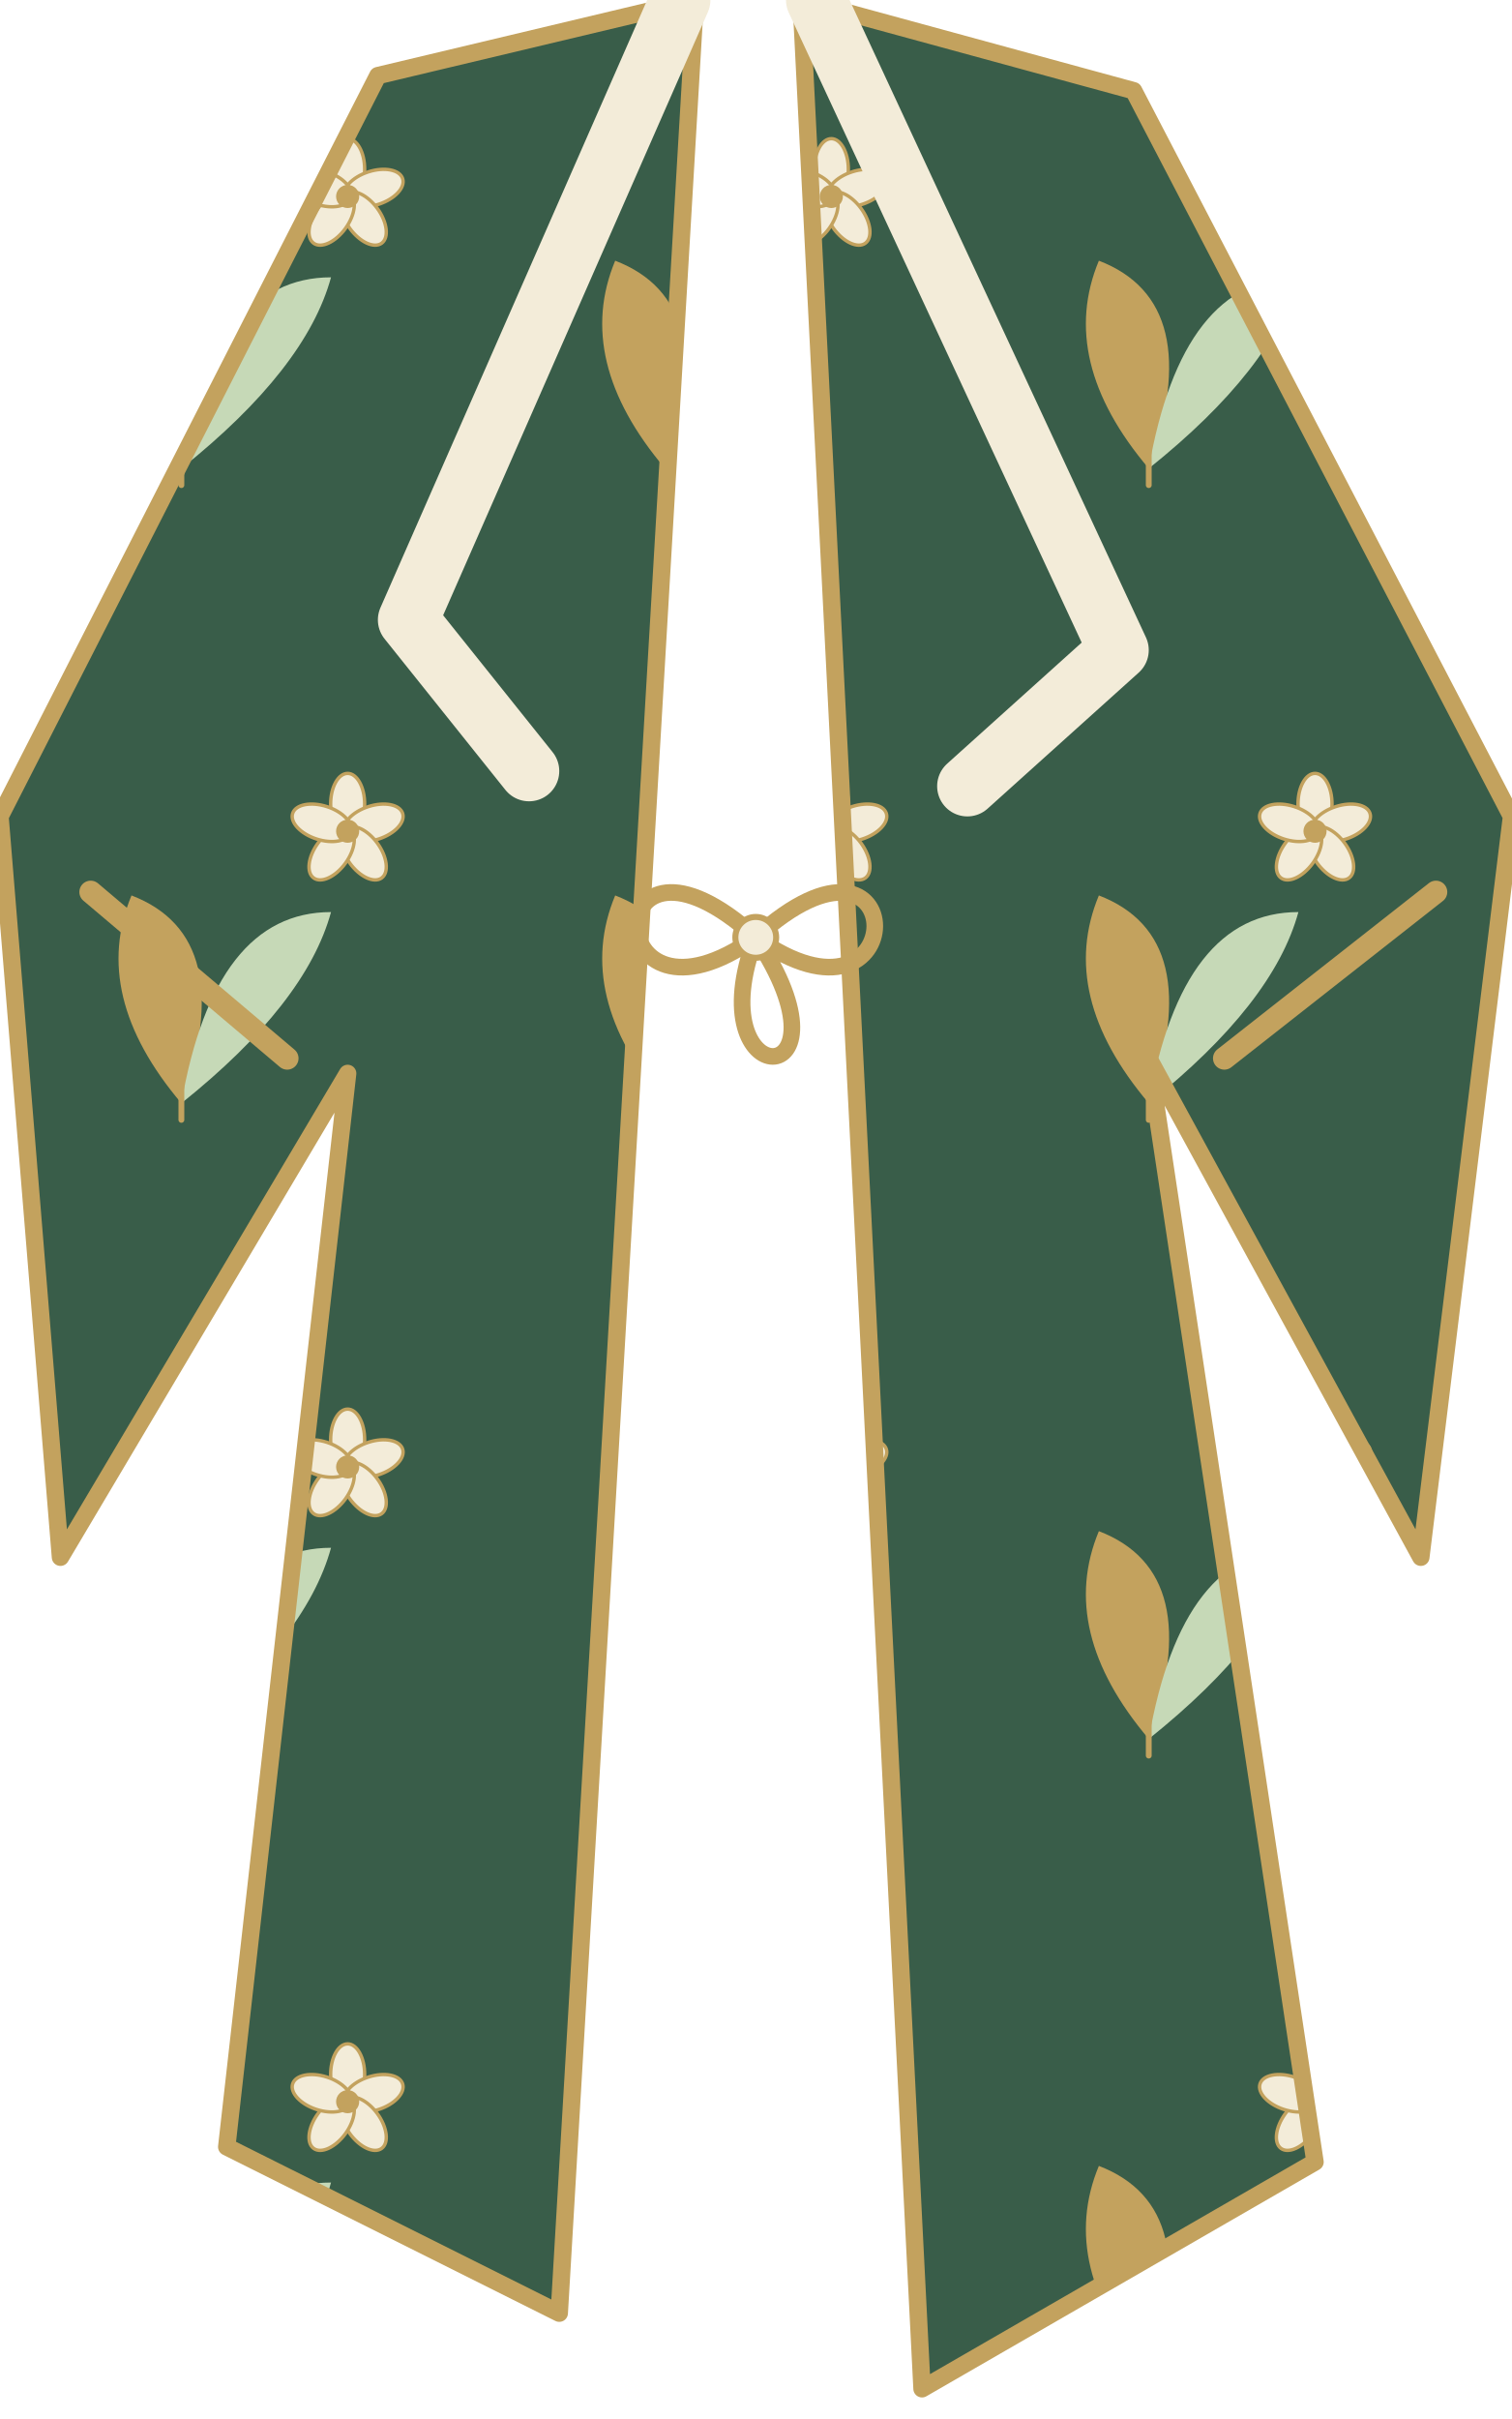
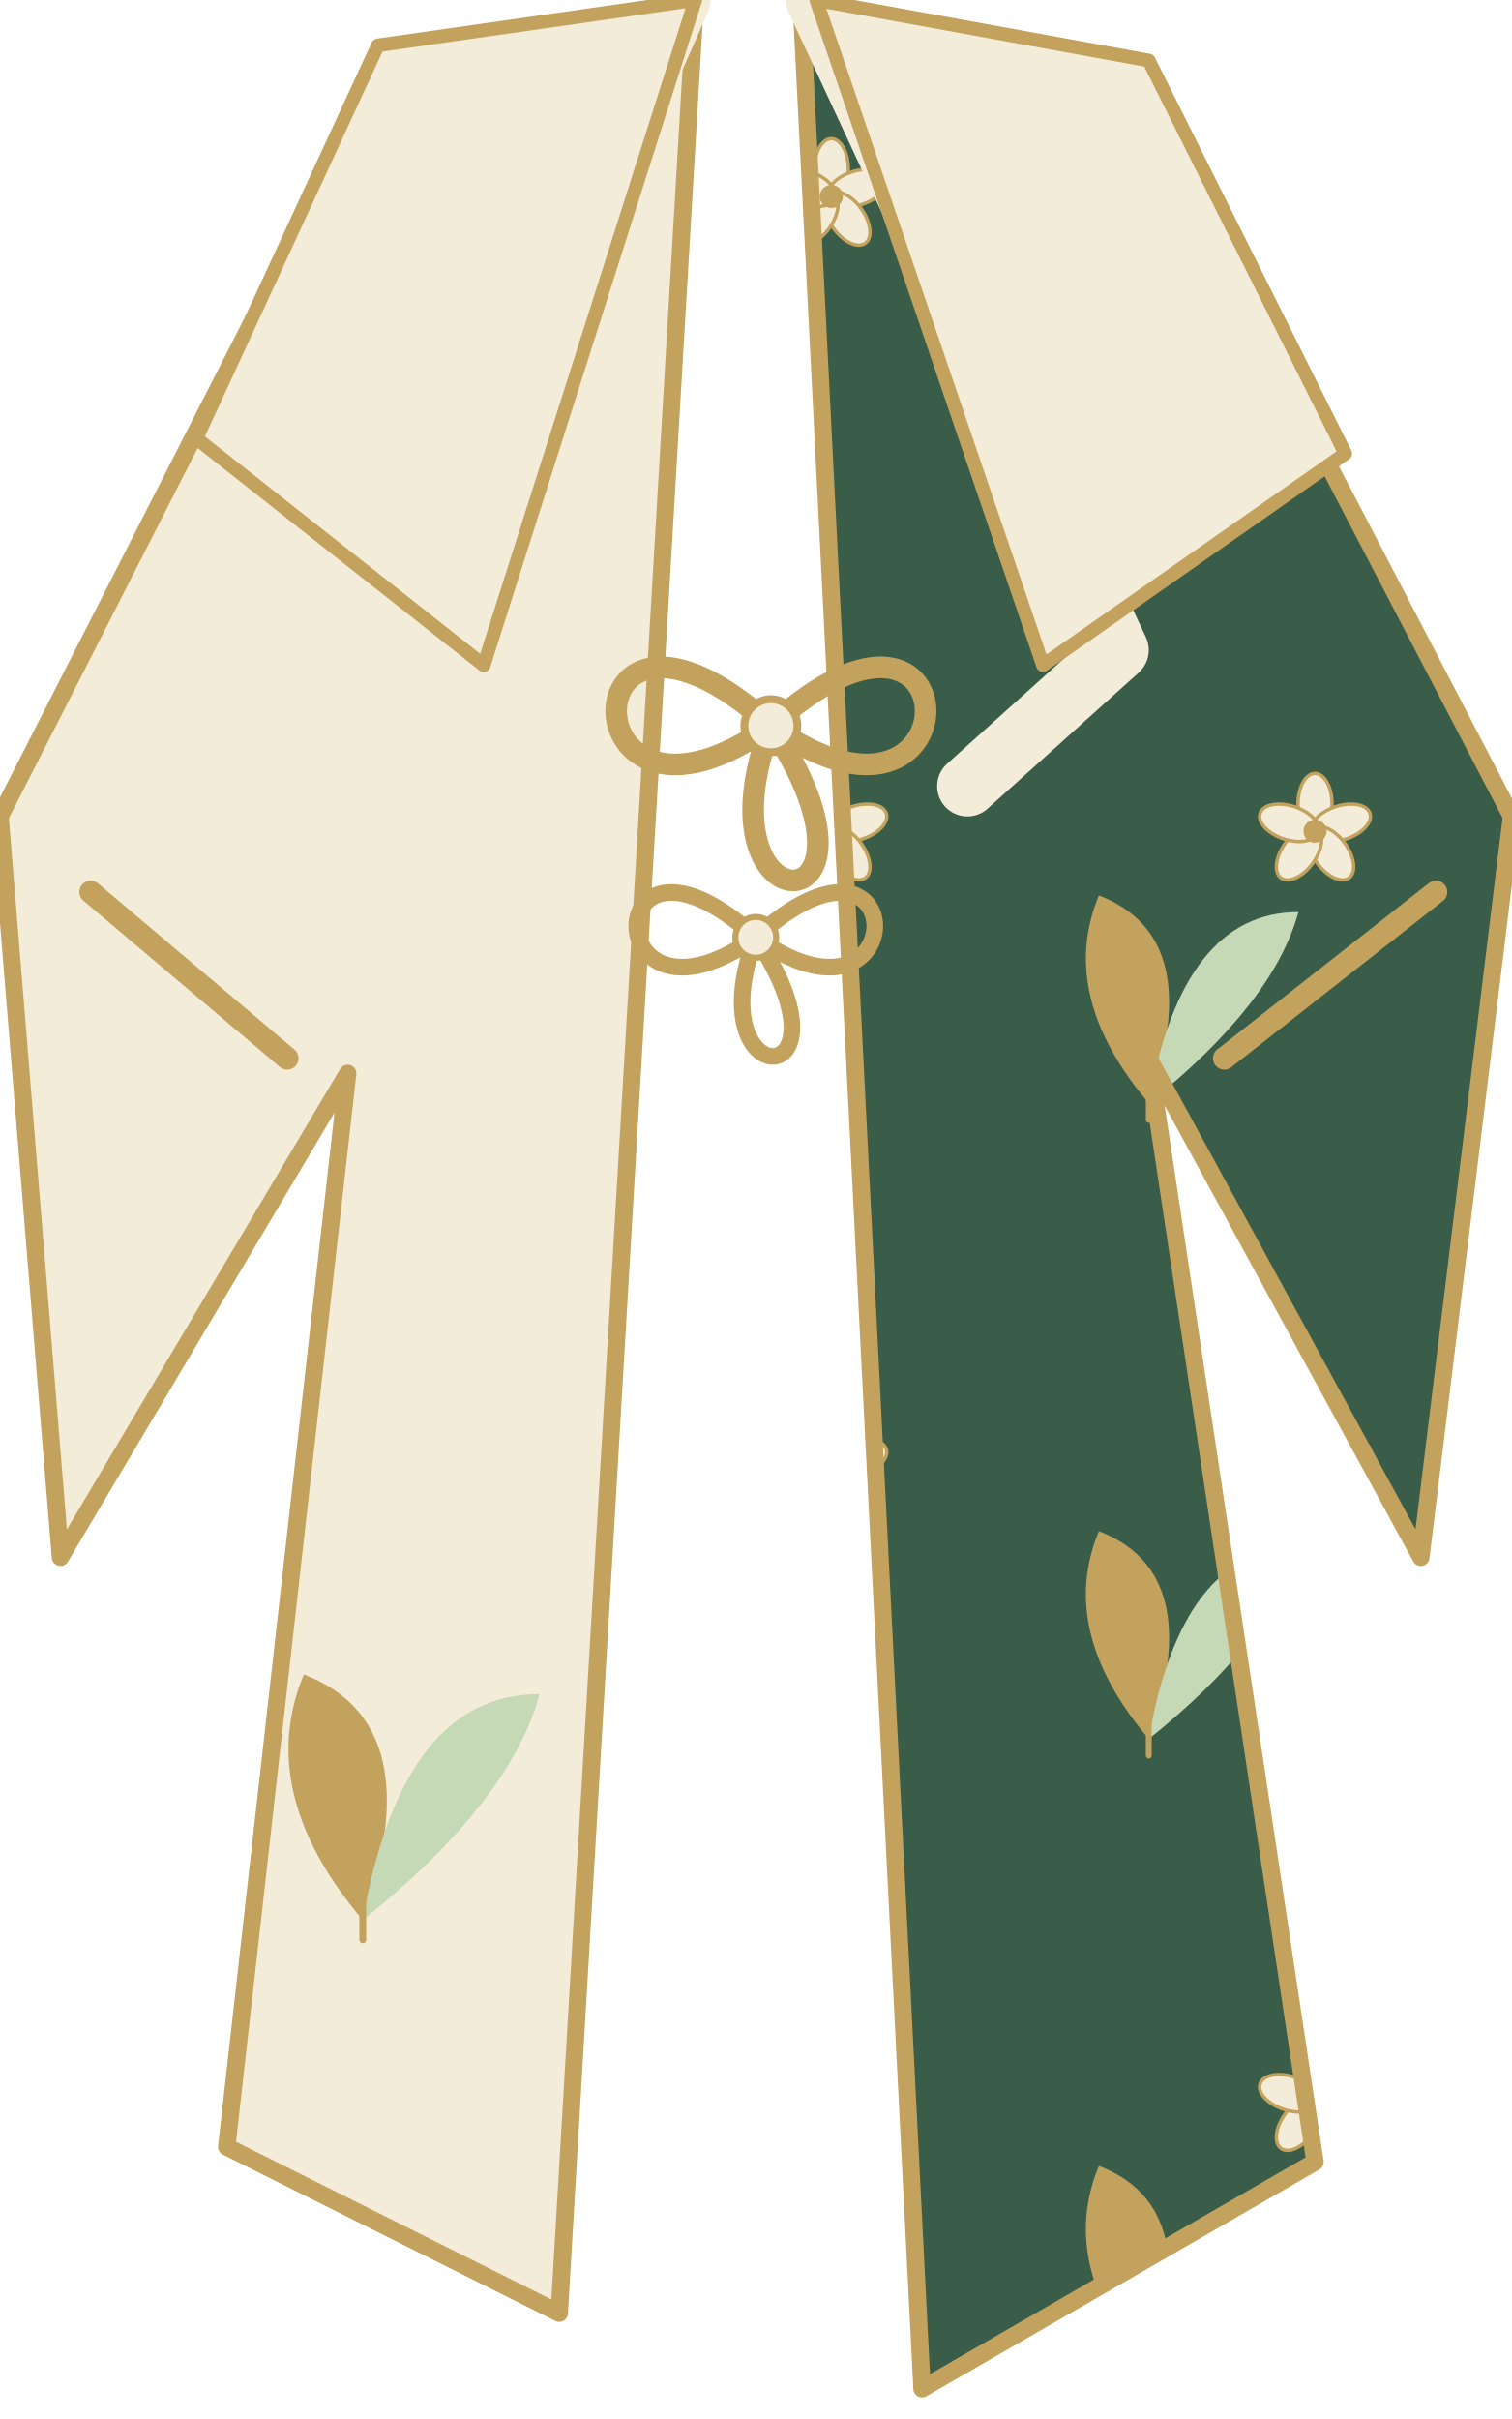
<svg xmlns="http://www.w3.org/2000/svg" viewBox="0 0 100 160">
  <defs>
    <linearGradient id="meditation-4-study-2-shade" x1="0" y1="0" x2="1" y2="1">
      <stop offset="0" stop-color="#c6d9b7" />
      <stop offset="0.3" stop-color="#395d49" />
      <stop offset="0.8" stop-color="#395d49" />
      <stop offset="1" stop-color="#c6d9b7" />
    </linearGradient>
    <pattern id="meditation-4-study-2-floral" width="32" height="42" patternUnits="userSpaceOnUse">
      <rect x="0" y="0" width="32" height="42" fill="#395d49" stroke="none" stroke-width="1" rx="0" />
      <g transform="translate(12 31) scale(0.55)">
        <path d="M0 0Q-11-13-6-25Q7-20 0 0" fill="#c3a25e" stroke="none" stroke-width="0.9" stroke-linecap="round" stroke-linejoin="round" />
        <path d="M0 0Q15-12 18-23Q4-23 0 0" fill="#c6d9b7" stroke="none" stroke-width="0.9" stroke-linecap="round" stroke-linejoin="round" />
        <path d="M0 2L0-17" fill="none" stroke="#c3a25e" stroke-width="0.7" stroke-linecap="round" stroke-linejoin="round" />
      </g>
      <g transform="translate(23 13) scale(0.45)">
        <ellipse cx="0" cy="-4" rx="2.5" ry="4.5" fill="#f3ecd9" stroke="#c3a25e" stroke-width="0.5" transform="rotate(0)" />
        <ellipse cx="0" cy="-4" rx="2.5" ry="4.5" fill="#f3ecd9" stroke="#c3a25e" stroke-width="0.5" transform="rotate(72)" />
        <ellipse cx="0" cy="-4" rx="2.5" ry="4.5" fill="#f3ecd9" stroke="#c3a25e" stroke-width="0.5" transform="rotate(144)" />
        <ellipse cx="0" cy="-4" rx="2.5" ry="4.5" fill="#f3ecd9" stroke="#c3a25e" stroke-width="0.5" transform="rotate(216)" />
        <ellipse cx="0" cy="-4" rx="2.5" ry="4.5" fill="#f3ecd9" stroke="#c3a25e" stroke-width="0.5" transform="rotate(288)" />
        <circle cx="0" cy="0" r="1.7" fill="#c3a25e" stroke="none" stroke-width="0.8" />
      </g>
    </pattern>
  </defs>
-   <path d="M25 5L46 0L37 153L15 142L23 71L4 103L0 54ZM53 0L75 6L100 54L94 103L76 70L87 143L61 158Z" fill="url(#meditation-4-study-2-floral)" stroke="#c3a25e" stroke-width="1.15" stroke-linecap="round" stroke-linejoin="round" />
+   <path d="M25 5L46 0L37 153L15 142L23 71L4 103L0 54Z" fill="#f3ecd9" stroke="#c3a25e" stroke-width="1.15" stroke-linecap="round" stroke-linejoin="round" />
+   <path d="M53 0L75 6L100 54L94 103L76 70L87 143L61 158Z" fill="url(#meditation-4-study-2-floral)" stroke="#c3a25e" stroke-width="1.15" stroke-linecap="round" stroke-linejoin="round" />
  <path d="M45 0L27 41L35 51M54 0L74 43L64 52" fill="none" stroke="#f3ecd9" stroke-width="4" stroke-linecap="round" stroke-linejoin="round" />
  <path d="M6 59L19 70M81 70L95 59" fill="none" stroke="#c3a25e" stroke-width="1.5" stroke-linecap="round" stroke-linejoin="round" />
  <g transform="translate(50 62) scale(0.5)">
    <path d="M0 0C-21-19-21 15 0 0C21-19 21 15 0 0C-8 21 14 21 0 0" fill="none" stroke="#c3a25e" stroke-width="2.2" stroke-linecap="round" stroke-linejoin="round" />
    <circle cx="0" cy="0" r="2.7" fill="#f3ecd9" stroke="#c3a25e" stroke-width="0.8" />
  </g>
+   <g transform="translate(24 127) scale(0.65)">
+     <path d="M0 0Q-11-13-6-25Q7-20 0 0" fill="#c3a25e" stroke="none" stroke-width="0.9" stroke-linecap="round" stroke-linejoin="round" />
+     <path d="M0 0Q15-12 18-23Q4-23 0 0" fill="#c6d9b7" stroke="none" stroke-width="0.9" stroke-linecap="round" stroke-linejoin="round" />
+     <path d="M0 2L0-17" fill="none" stroke="#c3a25e" stroke-width="0.7" stroke-linecap="round" stroke-linejoin="round" />
+   </g>
+   <path d="M25 3L46 0L32 44L13 29ZM54 0L76 4L89 30L69 44Z" fill="#f3ecd9" stroke="#c3a25e" stroke-width="0.9" stroke-linecap="round" stroke-linejoin="round" />
+   <g transform="translate(51 48) scale(0.65)">
+     <path d="M0 0C-21-19-21 15 0 0C21-19 21 15 0 0C-8 21 14 21 0 0" fill="none" stroke="#c3a25e" stroke-width="2.2" stroke-linecap="round" stroke-linejoin="round" />
+     <circle cx="0" cy="0" r="2.7" fill="#f3ecd9" stroke="#c3a25e" stroke-width="0.8" />
+   </g>
</svg>
